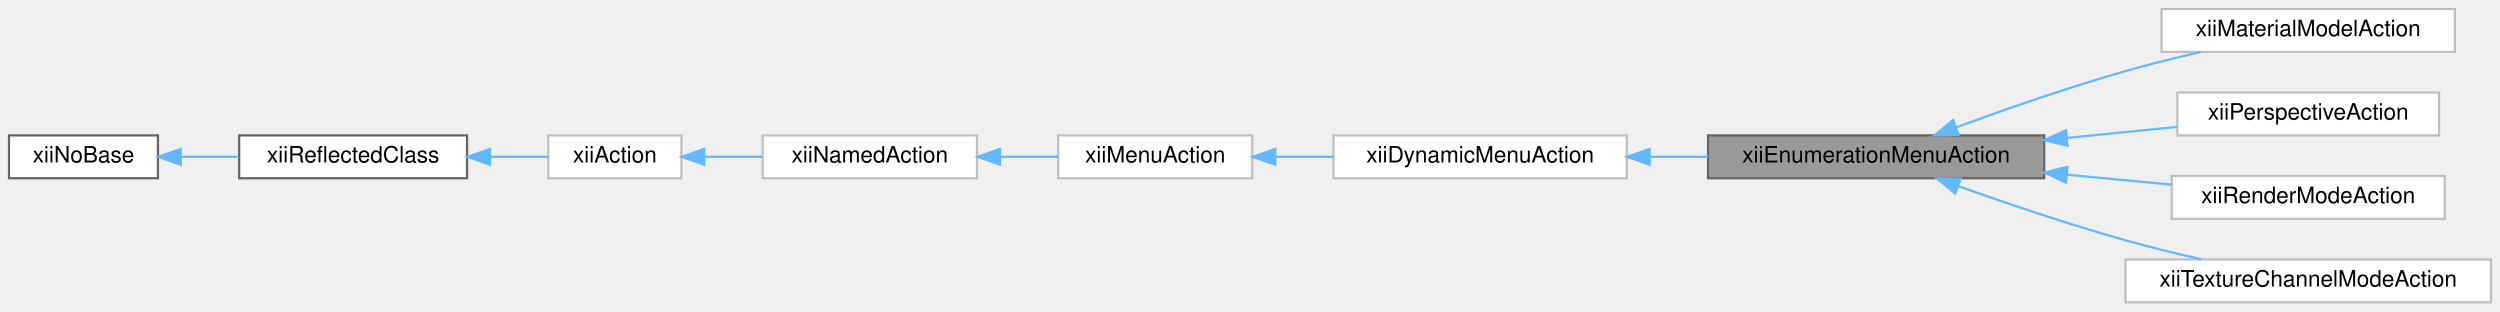
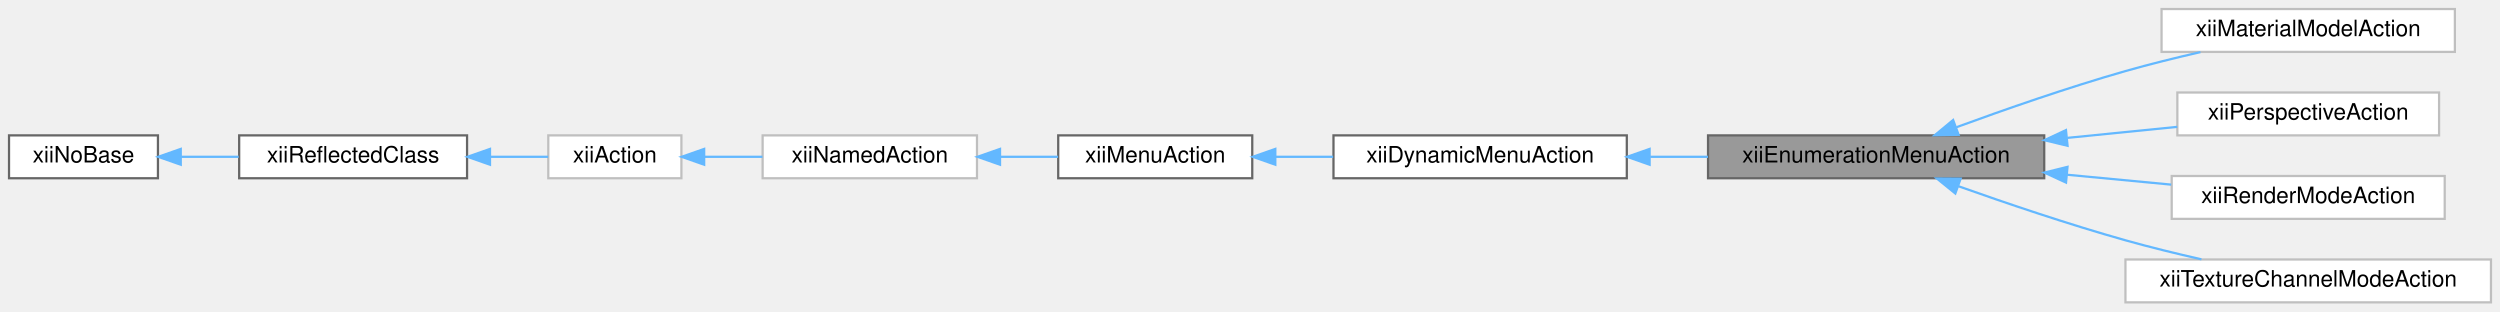
<svg xmlns="http://www.w3.org/2000/svg" xmlns:xlink="http://www.w3.org/1999/xlink" width="1108pt" height="138pt" viewBox="0.00 0.00 1108.00 138.00">
  <g id="graph0" class="graph" transform="scale(1 1) rotate(0) translate(4 134)">
    <g id="Node000001" class="node">
      <g id="a_Node000001">
-         <a xlink:title=" ">
+         <a xlink:title="A menu that lists all values of an enum type.">
          <polygon fill="#999999" stroke="#666666" points="902,-74 753,-74 753,-55 902,-55 902,-74" />
          <text text-anchor="middle" x="827.5" y="-62" font-family="Helvetica,sans-Serif" font-size="10.00">xiiEnumerationMenuAction</text>
        </a>
      </g>
    </g>
    <g id="Node000008" class="node">
      <g id="a_Node000008">
        <a xlink:href="../../dc/d4c/classxii_material_model_action.html" target="_top" xlink:title=" ">
          <polygon fill="white" stroke="#bfbfbf" points="1084,-130 954,-130 954,-111 1084,-111 1084,-130" />
          <text text-anchor="middle" x="1019" y="-118" font-family="Helvetica,sans-Serif" font-size="10.00">xiiMaterialModelAction</text>
        </a>
      </g>
    </g>
    <g id="edge7_Node000001_Node000008" class="edge">
      <g id="a_edge7_Node000001_Node000008">
        <a xlink:title=" ">
          <path fill="none" stroke="#63b8ff" d="M863.09,-77.62C884.48,-85.46 912.61,-95.26 938,-102.5 948.68,-105.54 960.28,-108.4 971.24,-110.91" />
          <polygon fill="#63b8ff" stroke="#63b8ff" points="864.06,-74.25 853.47,-74.07 861.63,-80.82 864.06,-74.25" />
        </a>
      </g>
    </g>
    <g id="Node000009" class="node">
      <g id="a_Node000009">
        <a xlink:href="../../da/d8f/classxii_perspective_action.html" target="_top" xlink:title=" ">
          <polygon fill="white" stroke="#bfbfbf" points="1077,-93 961,-93 961,-74 1077,-74 1077,-93" />
          <text text-anchor="middle" x="1019" y="-81" font-family="Helvetica,sans-Serif" font-size="10.00">xiiPerspectiveAction</text>
        </a>
      </g>
    </g>
    <g id="edge8_Node000001_Node000009" class="edge">
      <g id="a_edge8_Node000001_Node000009">
        <a xlink:title=" ">
          <path fill="none" stroke="#63b8ff" d="M912.22,-72.89C928.69,-74.55 945.61,-76.24 960.96,-77.78" />
          <polygon fill="#63b8ff" stroke="#63b8ff" points="912.34,-69.39 902.04,-71.87 911.64,-76.35 912.34,-69.39" />
        </a>
      </g>
    </g>
    <g id="Node000010" class="node">
      <g id="a_Node000010">
        <a xlink:href="../../d9/d17/classxii_render_mode_action.html" target="_top" xlink:title=" ">
          <polygon fill="white" stroke="#bfbfbf" points="1079.5,-56 958.5,-56 958.5,-37 1079.5,-37 1079.5,-56" />
          <text text-anchor="middle" x="1019" y="-44" font-family="Helvetica,sans-Serif" font-size="10.00">xiiRenderModeAction</text>
        </a>
      </g>
    </g>
    <g id="edge9_Node000001_Node000010" class="edge">
      <g id="a_edge9_Node000001_Node000010">
        <a xlink:title=" ">
          <path fill="none" stroke="#63b8ff" d="M912.17,-56.55C927.7,-55.08 943.64,-53.56 958.28,-52.17" />
          <polygon fill="#63b8ff" stroke="#63b8ff" points="911.66,-53.08 902.04,-57.51 912.32,-60.05 911.66,-53.08" />
        </a>
      </g>
    </g>
    <g id="Node000011" class="node">
      <g id="a_Node000011">
        <a xlink:href="../../d2/db8/classxii_texture_channel_mode_action.html" target="_top" xlink:title=" ">
          <polygon fill="white" stroke="#bfbfbf" points="1100,-19 938,-19 938,0 1100,0 1100,-19" />
          <text text-anchor="middle" x="1019" y="-7" font-family="Helvetica,sans-Serif" font-size="10.00">xiiTextureChannelModeAction</text>
        </a>
      </g>
    </g>
    <g id="edge10_Node000001_Node000011" class="edge">
      <g id="a_edge10_Node000001_Node000011">
        <a xlink:title=" ">
          <path fill="none" stroke="#63b8ff" d="M863.96,-51.47C885.26,-43.91 912.98,-34.52 938,-27.5 948.83,-24.46 960.59,-21.58 971.68,-19.06" />
          <polygon fill="#63b8ff" stroke="#63b8ff" points="862.6,-48.24 854.37,-54.91 864.96,-54.83 862.6,-48.24" />
        </a>
      </g>
    </g>
    <g id="Node000002" class="node">
      <g id="a_Node000002">
-         <a xlink:href="../../de/da6/classxii_dynamic_menu_action.html" target="_top" xlink:title=" ">
-           <polygon fill="white" stroke="#bfbfbf" points="717,-74 587,-74 587,-55 717,-55 717,-74" />
+         <a xlink:href="../../de/da6/classxii_dynamic_menu_action.html" target="_top" xlink:title="A menu action whose content is determined when opening the menu.">
+           <polygon fill="white" stroke="#666666" points="717,-74 587,-74 587,-55 717,-55 717,-74" />
          <text text-anchor="middle" x="652" y="-62" font-family="Helvetica,sans-Serif" font-size="10.00">xiiDynamicMenuAction</text>
        </a>
      </g>
    </g>
    <g id="edge1_Node000001_Node000002" class="edge">
      <g id="a_edge1_Node000001_Node000002">
        <a xlink:title=" ">
          <path fill="none" stroke="#63b8ff" d="M727.37,-64.5C735.86,-64.5 744.51,-64.5 752.99,-64.5" />
          <polygon fill="#63b8ff" stroke="#63b8ff" points="727.11,-61 717.11,-64.5 727.11,-68 727.11,-61" />
        </a>
      </g>
    </g>
    <g id="Node000003" class="node">
      <g id="a_Node000003">
-         <a xlink:href="../../d9/d0c/classxii_menu_action.html" target="_top" xlink:title=" ">
-           <polygon fill="white" stroke="#bfbfbf" points="551,-74 465,-74 465,-55 551,-55 551,-74" />
+         <a xlink:href="../../d9/d0c/classxii_menu_action.html" target="_top" xlink:title="An action that represents a sub-menu. Can be within a menu bar, or the menu of a tool button).">
+           <polygon fill="white" stroke="#666666" points="551,-74 465,-74 465,-55 551,-55 551,-74" />
          <text text-anchor="middle" x="508" y="-62" font-family="Helvetica,sans-Serif" font-size="10.00">xiiMenuAction</text>
        </a>
      </g>
    </g>
    <g id="edge2_Node000002_Node000003" class="edge">
      <g id="a_edge2_Node000002_Node000003">
        <a xlink:title=" ">
          <path fill="none" stroke="#63b8ff" d="M561.46,-64.5C569.73,-64.5 578.36,-64.5 586.85,-64.5" />
          <polygon fill="#63b8ff" stroke="#63b8ff" points="561.22,-61 551.22,-64.5 561.22,-68 561.22,-61" />
        </a>
      </g>
    </g>
    <g id="Node000004" class="node">
      <g id="a_Node000004">
        <a xlink:href="../../d3/d7a/classxii_named_action.html" target="_top" xlink:title=" ">
          <polygon fill="white" stroke="#bfbfbf" points="429,-74 334,-74 334,-55 429,-55 429,-74" />
          <text text-anchor="middle" x="381.5" y="-62" font-family="Helvetica,sans-Serif" font-size="10.00">xiiNamedAction</text>
        </a>
      </g>
    </g>
    <g id="edge3_Node000003_Node000004" class="edge">
      <g id="a_edge3_Node000003_Node000004">
        <a xlink:title=" ">
          <path fill="none" stroke="#63b8ff" d="M439.26,-64.5C447.9,-64.5 456.69,-64.5 464.95,-64.5" />
          <polygon fill="#63b8ff" stroke="#63b8ff" points="439.21,-61 429.21,-64.5 439.21,-68 439.21,-61" />
        </a>
      </g>
    </g>
    <g id="Node000005" class="node">
      <g id="a_Node000005">
        <a xlink:href="../../d8/d30/classxii_action.html" target="_top" xlink:title=" ">
          <polygon fill="white" stroke="#bfbfbf" points="298,-74 239,-74 239,-55 298,-55 298,-74" />
          <text text-anchor="middle" x="268.5" y="-62" font-family="Helvetica,sans-Serif" font-size="10.00">xiiAction</text>
        </a>
      </g>
    </g>
    <g id="edge4_Node000004_Node000005" class="edge">
      <g id="a_edge4_Node000004_Node000005">
        <a xlink:title=" ">
          <path fill="none" stroke="#63b8ff" d="M308.23,-64.5C316.53,-64.5 325.37,-64.5 333.93,-64.5" />
          <polygon fill="#63b8ff" stroke="#63b8ff" points="308.09,-61 298.09,-64.5 308.09,-68 308.09,-61" />
        </a>
      </g>
    </g>
    <g id="Node000006" class="node">
      <g id="a_Node000006">
        <a xlink:href="../../dc/d71/classxii_reflected_class.html" target="_top" xlink:title="All classes that should be dynamically reflectable, need to be derived from this base class.">
          <polygon fill="white" stroke="#666666" points="203,-74 102,-74 102,-55 203,-55 203,-74" />
          <text text-anchor="middle" x="152.5" y="-62" font-family="Helvetica,sans-Serif" font-size="10.00">xiiReflectedClass</text>
        </a>
      </g>
    </g>
    <g id="edge5_Node000005_Node000006" class="edge">
      <g id="a_edge5_Node000005_Node000006">
        <a xlink:title=" ">
          <path fill="none" stroke="#63b8ff" d="M213.27,-64.5C222.22,-64.5 231.08,-64.5 238.96,-64.5" />
          <polygon fill="#63b8ff" stroke="#63b8ff" points="213.17,-61 203.17,-64.5 213.17,-68 213.17,-61" />
        </a>
      </g>
    </g>
    <g id="Node000007" class="node">
      <g id="a_Node000007">
        <a xlink:href="../../d2/d38/classxii_no_base.html" target="_top" xlink:title="Dummy type to pass to templates and macros that expect a base type for a class that has no base.">
          <polygon fill="white" stroke="#666666" points="66,-74 0,-74 0,-55 66,-55 66,-74" />
          <text text-anchor="middle" x="33" y="-62" font-family="Helvetica,sans-Serif" font-size="10.00">xiiNoBase</text>
        </a>
      </g>
    </g>
    <g id="edge6_Node000006_Node000007" class="edge">
      <g id="a_edge6_Node000006_Node000007">
        <a xlink:title=" ">
          <path fill="none" stroke="#63b8ff" d="M76.27,-64.5C84.54,-64.5 93.29,-64.5 101.78,-64.5" />
          <polygon fill="#63b8ff" stroke="#63b8ff" points="76.11,-61 66.11,-64.5 76.11,-68 76.11,-61" />
        </a>
      </g>
    </g>
  </g>
</svg>
